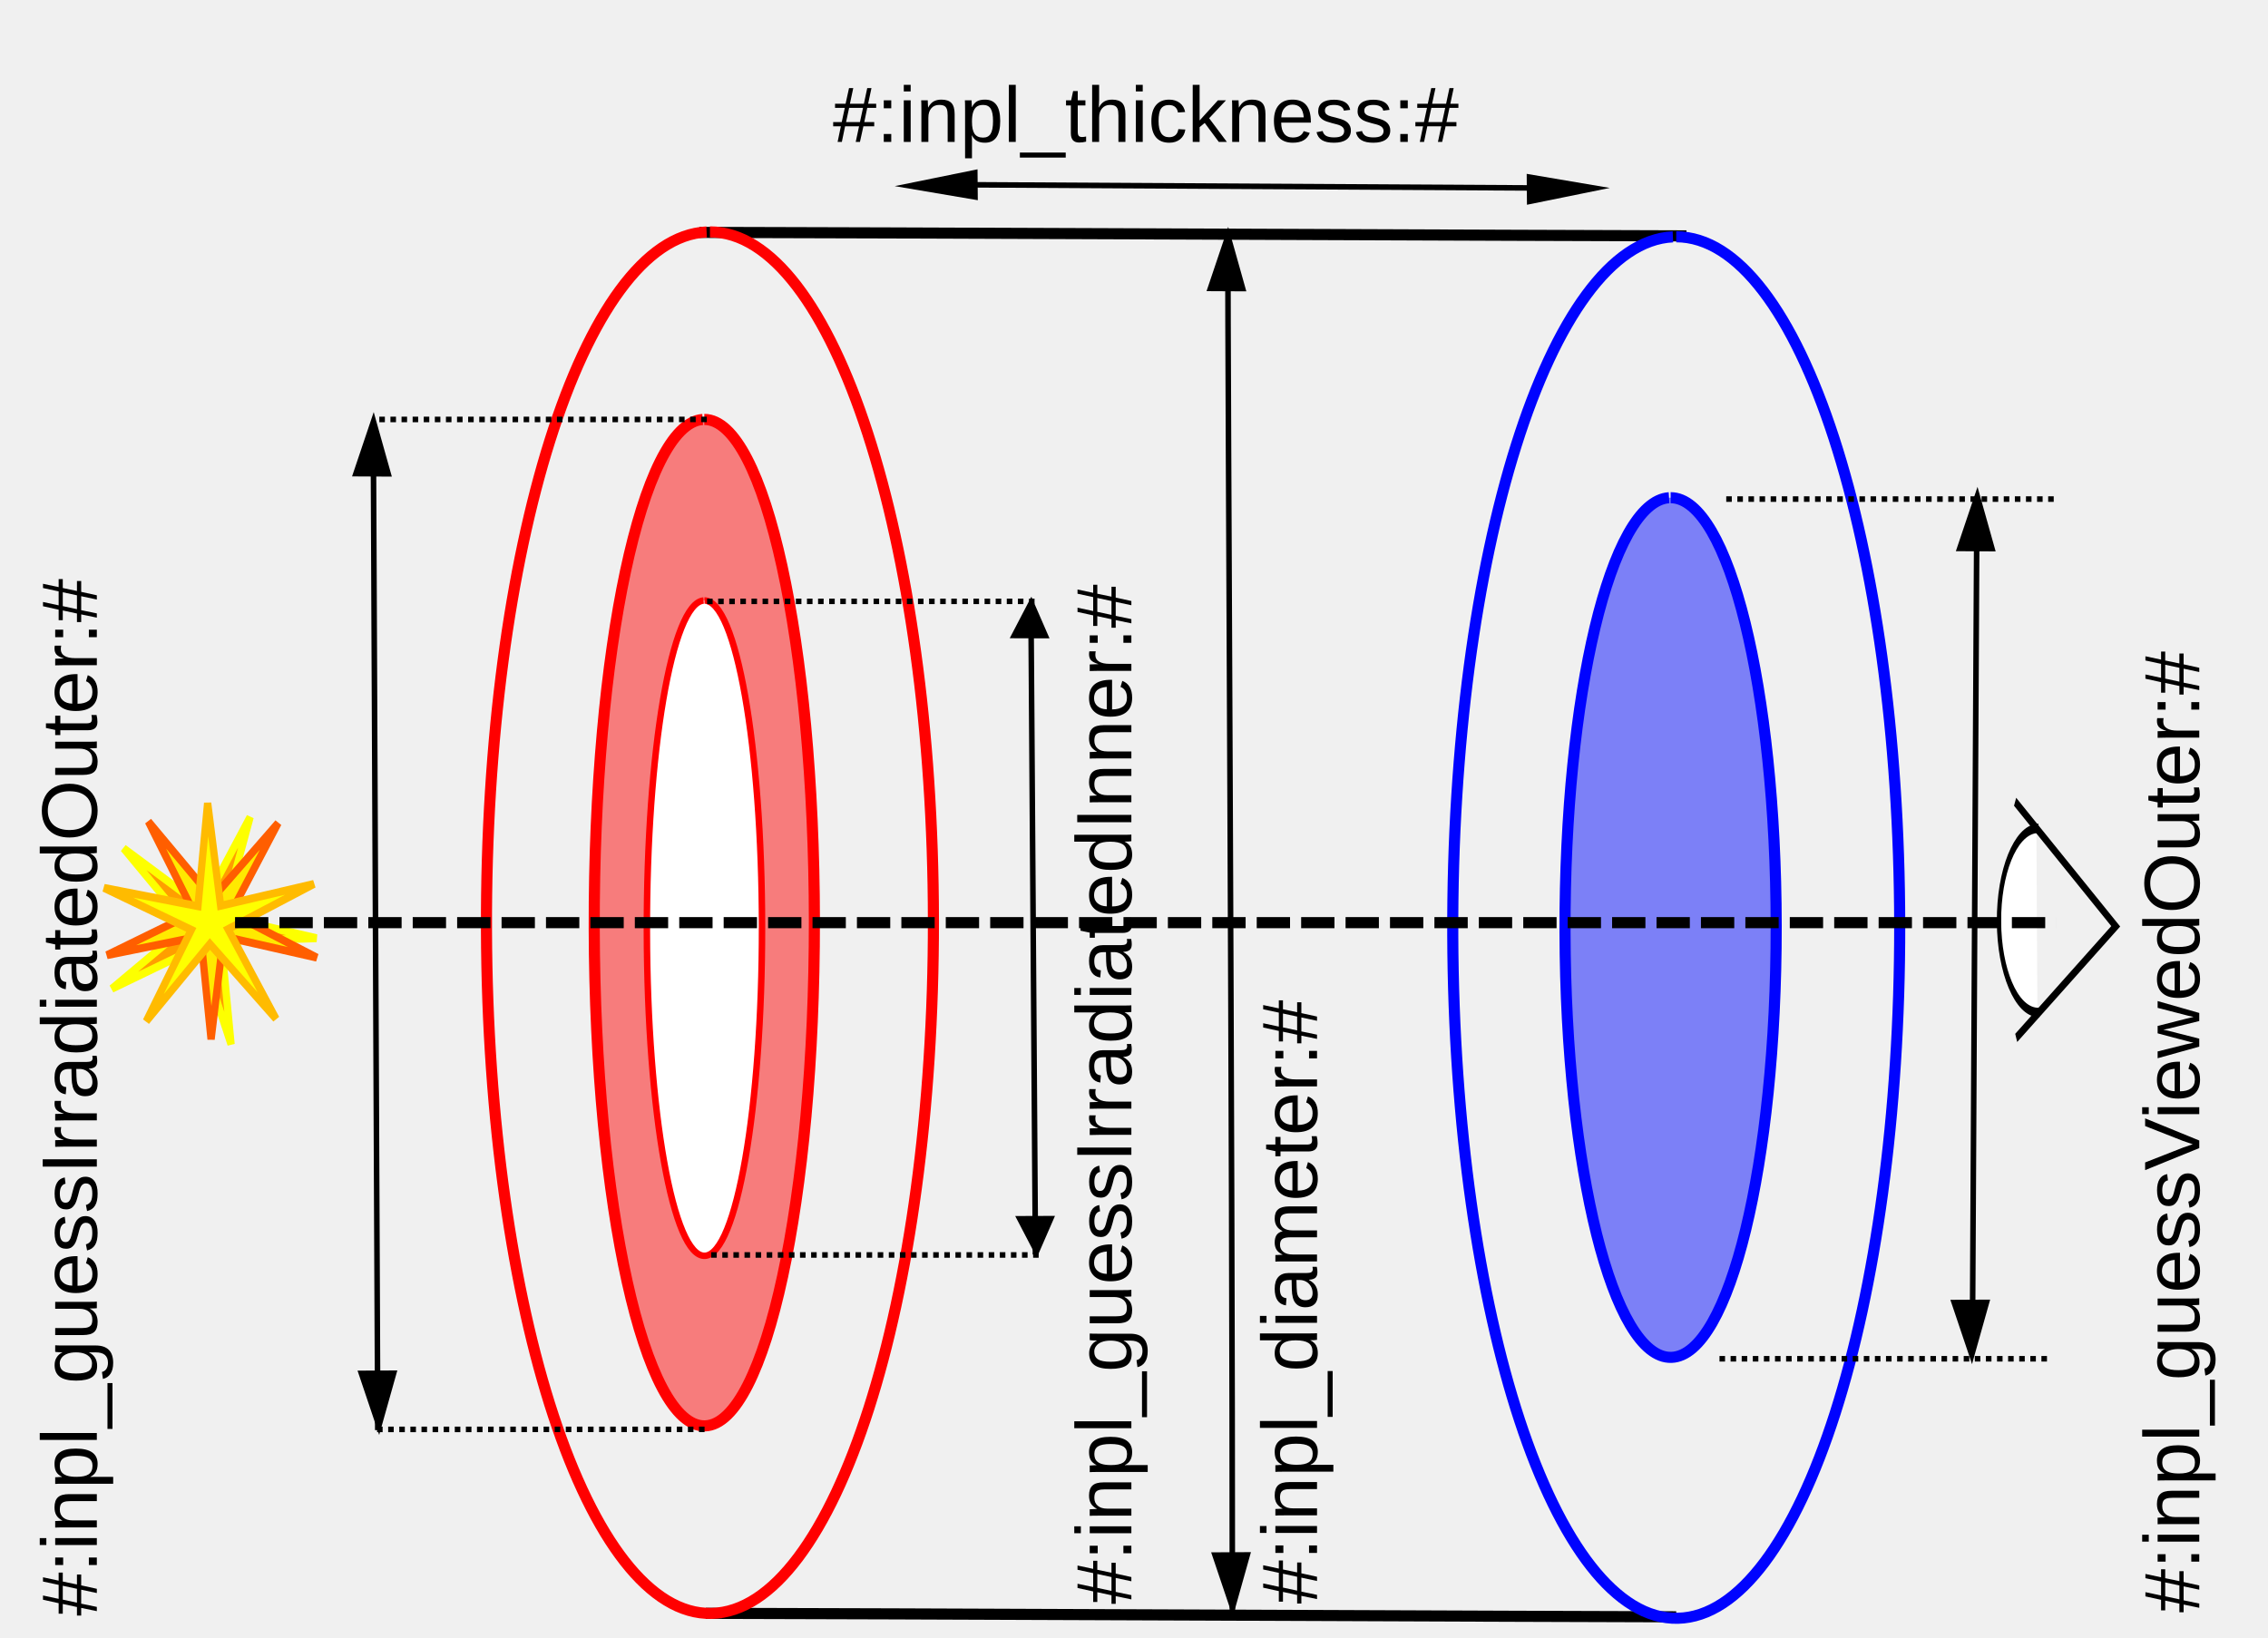
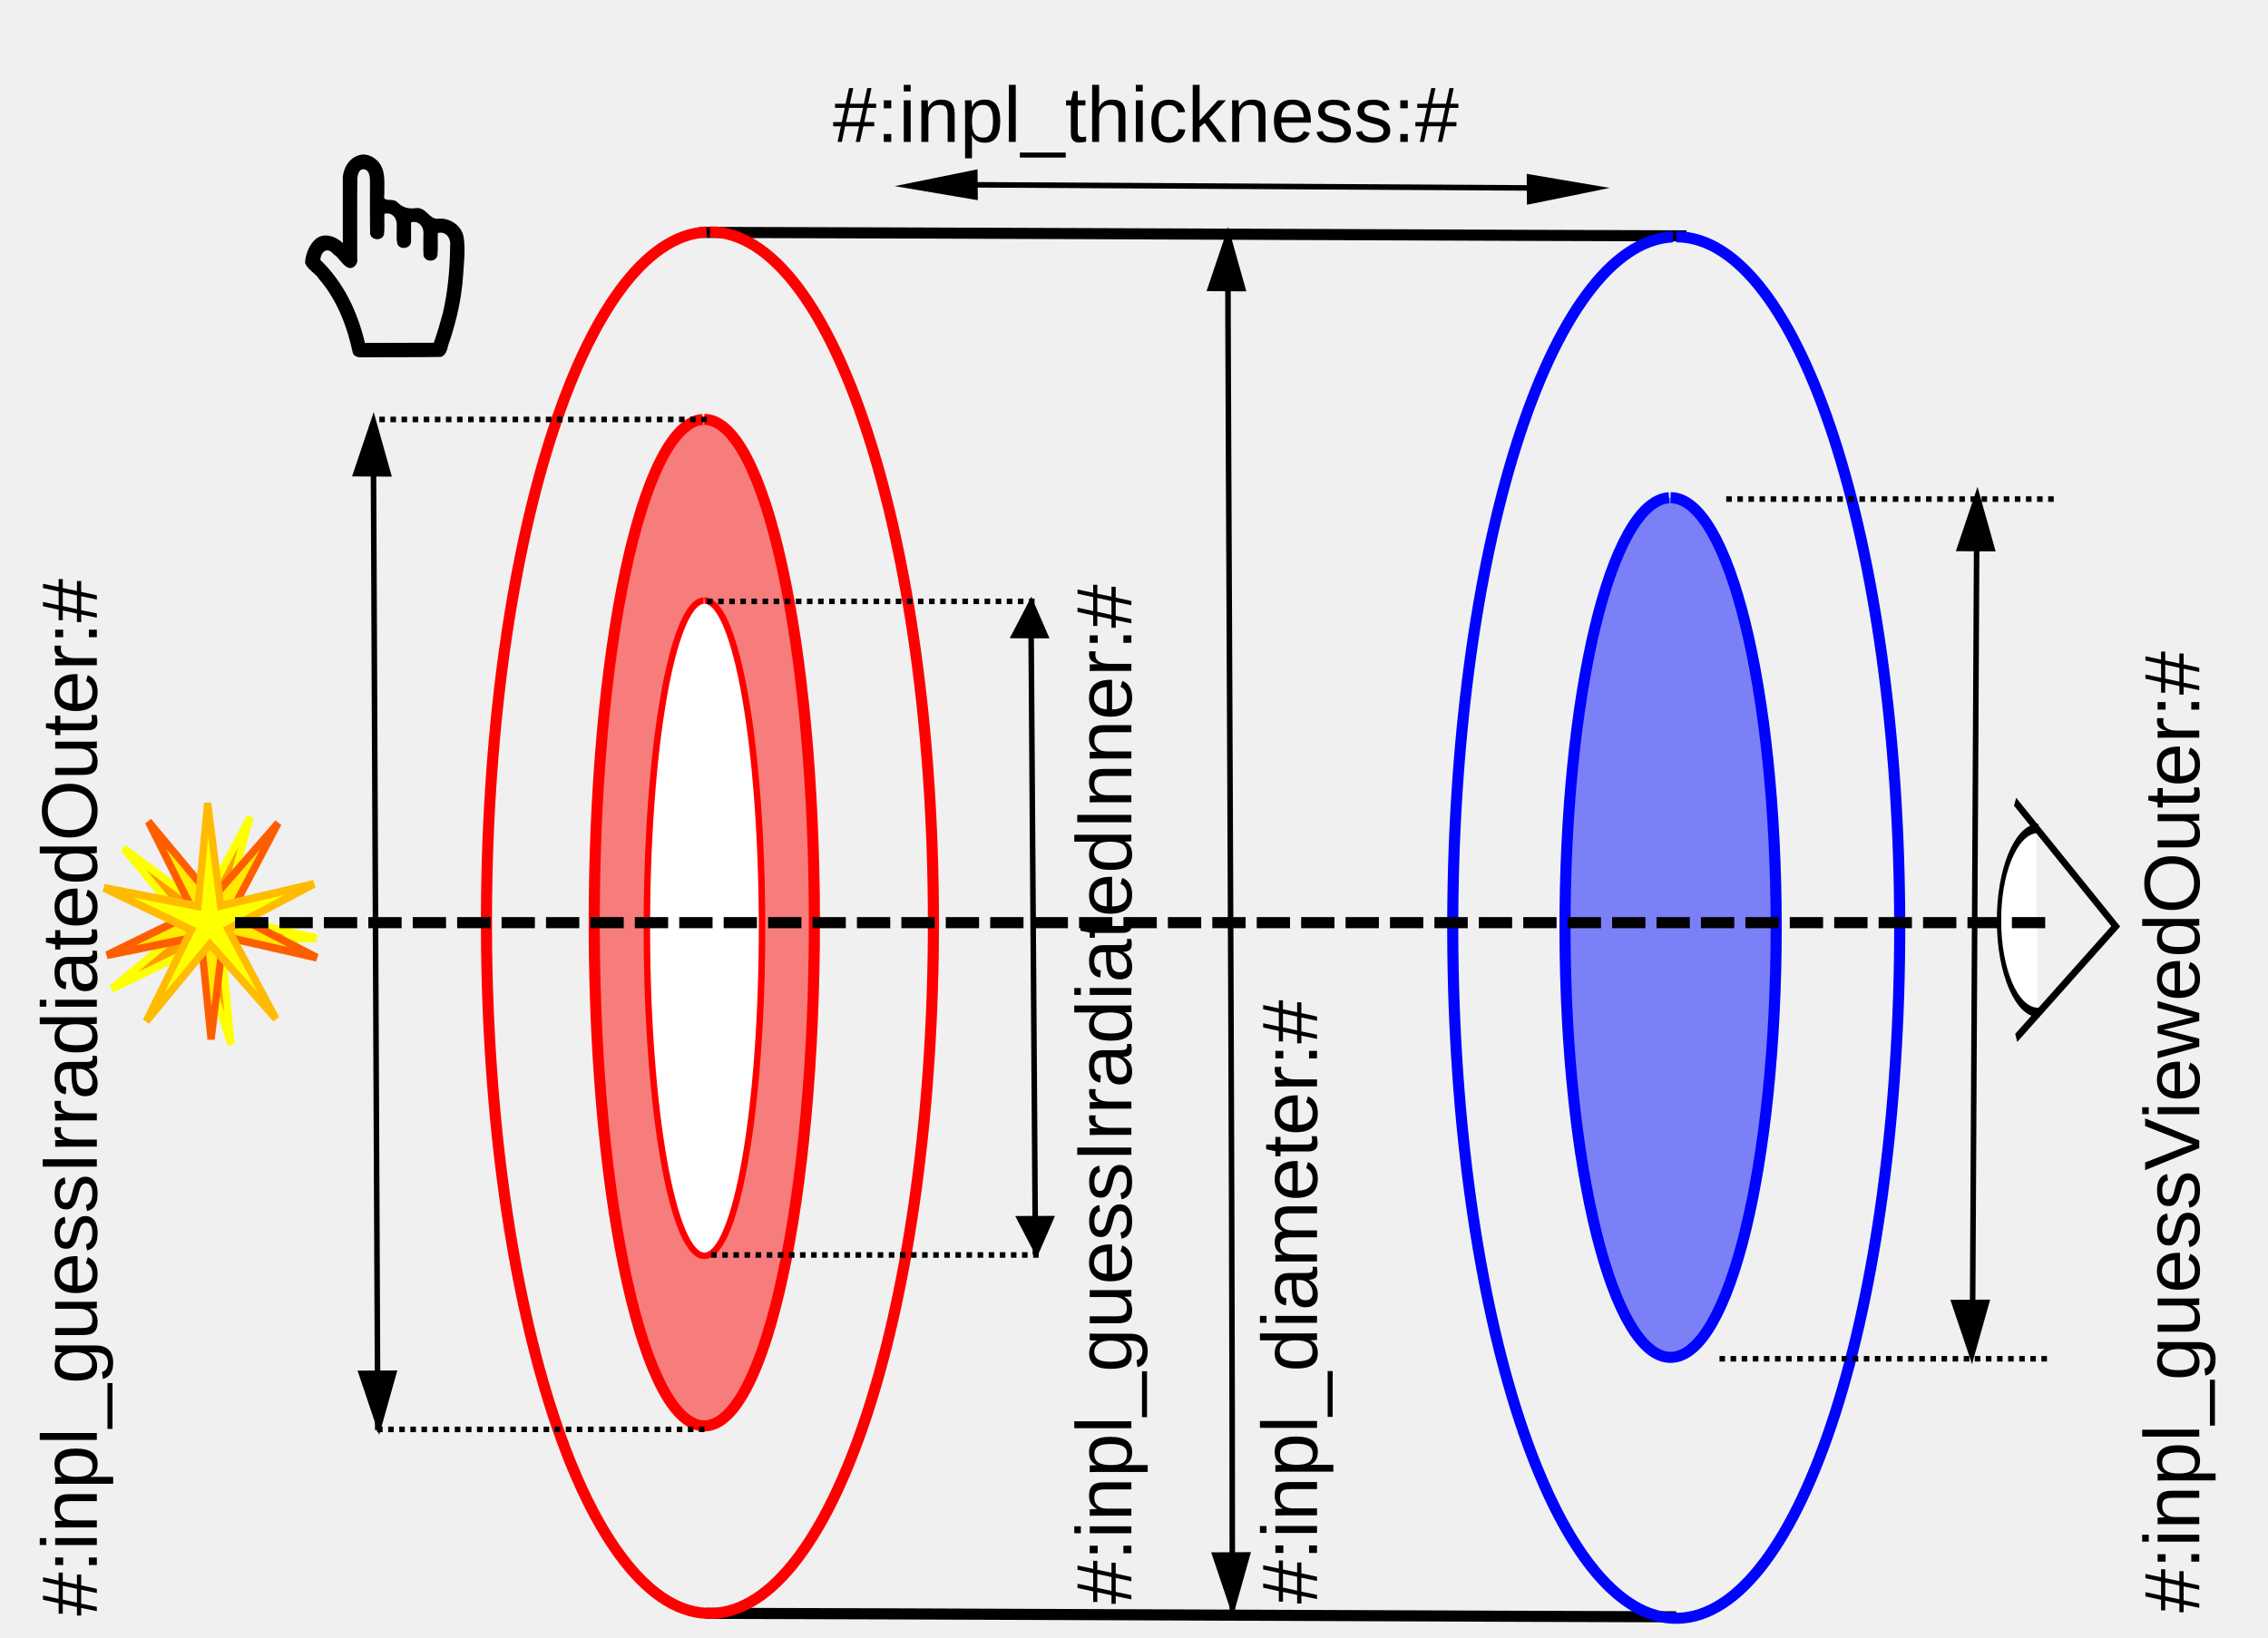
<svg xmlns="http://www.w3.org/2000/svg" version="1.1" id="svg2" height="260" width="360">
  <defs id="defs4">
    <marker style="overflow:visible" id="Arrow1Mstart" refX="0" refY="0" orient="auto">
      <path transform="matrix(0.4,0,0,0.4,4,0)" style="fill-rule:evenodd;stroke:#000000;stroke-width:1pt" d="M 0,0 5,-5 -12.5,0 5,5 0,0 Z" id="path4321" />
    </marker>
    <marker style="overflow:visible" id="Arrow1Lstart" refX="0" refY="0" orient="auto">
      <path transform="matrix(0.8,0,0,0.8,10,0)" style="fill-rule:evenodd;stroke:#000000;stroke-width:1pt" d="M 0,0 5,-5 -12.5,0 5,5 0,0 Z" id="path3785" />
    </marker>
    <marker style="overflow:visible" id="Arrow1Lend" refX="0" refY="0" orient="auto">
      <path transform="matrix(-0.8,0,0,-0.8,-10,0)" style="fill-rule:evenodd;stroke:#000000;stroke-width:1pt" d="M 0,0 5,-5 -12.5,0 5,5 0,0 Z" id="path3788" />
    </marker>
    <marker style="overflow:visible" id="Arrow1Lstart-9" refX="0" refY="0" orient="auto">
      <path transform="matrix(0.8,0,0,0.8,10,0)" style="fill-rule:evenodd;stroke:#000000;stroke-width:1pt" d="M 0,0 5,-5 -12.5,0 5,5 0,0 Z" id="path3785-6" />
    </marker>
    <marker style="overflow:visible" id="Arrow1Lend-6" refX="0" refY="0" orient="auto">
      <path transform="matrix(-0.8,0,0,-0.8,-10,0)" style="fill-rule:evenodd;stroke:#000000;stroke-width:1pt" d="M 0,0 5,-5 -12.5,0 5,5 0,0 Z" id="path3788-1" />
    </marker>
    <marker style="overflow:visible" id="Arrow1Lstart-3" refX="0" refY="0" orient="auto">
      <path transform="matrix(0.8,0,0,0.8,10,0)" style="fill-rule:evenodd;stroke:#000000;stroke-width:1pt" d="M 0,0 5,-5 -12.5,0 5,5 0,0 Z" id="path3785-0" />
    </marker>
    <marker style="overflow:visible" id="Arrow1Lend-7" refX="0" refY="0" orient="auto">
      <path transform="matrix(-0.8,0,0,-0.8,-10,0)" style="fill-rule:evenodd;stroke:#000000;stroke-width:1pt" d="M 0,0 5,-5 -12.5,0 5,5 0,0 Z" id="path3788-6" />
    </marker>
    <marker style="overflow:visible" id="Arrow1Lend-4" refX="0" refY="0" orient="auto">
      <path transform="matrix(-0.8,0,0,-0.8,-10,0)" style="fill-rule:evenodd;stroke:#000000;stroke-width:1pt" d="M 0,0 5,-5 -12.5,0 5,5 0,0 Z" id="path3788-2" />
    </marker>
    <marker style="overflow:visible" id="Arrow1Lstart-3-7" refX="0" refY="0" orient="auto">
      <path transform="matrix(0.8,0,0,0.8,10,0)" style="fill-rule:evenodd;stroke:#000000;stroke-width:1pt" d="M 0,0 5,-5 -12.5,0 5,5 0,0 Z" id="path3785-0-1" />
    </marker>
    <marker style="overflow:visible" id="Arrow1Lend-1" refX="0" refY="0" orient="auto">
      <path transform="matrix(-0.8,0,0,-0.8,-10,0)" style="fill-rule:evenodd;stroke:#000000;stroke-width:1pt" d="M 0,0 5,-5 -12.5,0 5,5 0,0 Z" id="path3788-20" />
    </marker>
    <marker style="overflow:visible" id="marker5606" refX="0" refY="0" orient="auto">
      <path transform="matrix(0.8,0,0,0.8,10,0)" style="fill-rule:evenodd;stroke:#000000;stroke-width:1pt" d="M 0,0 5,-5 -12.5,0 5,5 0,0 Z" id="path5608" />
    </marker>
    <marker style="overflow:visible" id="marker5610" refX="0" refY="0" orient="auto">
      <path transform="matrix(-0.8,0,0,-0.8,-10,0)" style="fill-rule:evenodd;stroke:#000000;stroke-width:1pt" d="M 0,0 5,-5 -12.5,0 5,5 0,0 Z" id="path5612" />
    </marker>
    <marker style="overflow:visible" id="Arrow1Lstart-2" refX="0" refY="0" orient="auto">
      <path transform="matrix(0.8,0,0,0.8,10,0)" style="fill-rule:evenodd;stroke:#000000;stroke-width:1pt" d="M 0,0 5,-5 -12.5,0 5,5 0,0 Z" id="path3785-5" />
    </marker>
    <marker style="overflow:visible" id="Arrow1Lend-15" refX="0" refY="0" orient="auto">
      <path transform="matrix(-0.8,0,0,-0.8,-10,0)" style="fill-rule:evenodd;stroke:#000000;stroke-width:1pt" d="M 0,0 5,-5 -12.5,0 5,5 0,0 Z" id="path3788-3" />
    </marker>
    <marker style="overflow:visible" id="Arrow1Lstart-3-2" refX="0" refY="0" orient="auto">
      <path transform="matrix(0.8,0,0,0.8,10,0)" style="fill-rule:evenodd;stroke:#000000;stroke-width:1pt" d="M 0,0 5,-5 -12.5,0 5,5 0,0 Z" id="path3785-0-9" />
    </marker>
    <marker style="overflow:visible" id="Arrow1Lend-12" refX="0" refY="0" orient="auto">
      <path transform="matrix(-0.8,0,0,-0.8,-10,0)" style="fill-rule:evenodd;stroke:#000000;stroke-width:1pt" d="M 0,0 5,-5 -12.5,0 5,5 0,0 Z" id="path3788-7" />
    </marker>
    <marker style="overflow:visible" id="marker4767" refX="0" refY="0" orient="auto">
      <path transform="matrix(0.8,0,0,0.8,10,0)" style="fill-rule:evenodd;stroke:#000000;stroke-width:1pt" d="M 0,0 5,-5 -12.5,0 5,5 0,0 Z" id="path4769" />
    </marker>
    <marker style="overflow:visible" id="marker4771" refX="0" refY="0" orient="auto">
      <path transform="matrix(-0.8,0,0,-0.8,-10,0)" style="fill-rule:evenodd;stroke:#000000;stroke-width:1pt" d="M 0,0 5,-5 -12.5,0 5,5 0,0 Z" id="path4773" />
    </marker>
    <marker style="overflow:visible" id="Arrow1Lstart-3-2-3" refX="0" refY="0" orient="auto">
      <path transform="matrix(0.8,0,0,0.8,10,0)" style="fill-rule:evenodd;stroke:#000000;stroke-width:1pt" d="M 0,0 5,-5 -12.5,0 5,5 0,0 Z" id="path3785-0-9-6" />
    </marker>
    <marker style="overflow:visible" id="Arrow1Lend-12-7" refX="0" refY="0" orient="auto">
      <path transform="matrix(-0.8,0,0,-0.8,-10,0)" style="fill-rule:evenodd;stroke:#000000;stroke-width:1pt" d="M 0,0 5,-5 -12.5,0 5,5 0,0 Z" id="path3788-7-5" />
    </marker>
  </defs>
  <path style="fill:none;stroke:#000000;stroke-width:1.763;stroke-linecap:butt;stroke-linejoin:miter;stroke-miterlimit:4;stroke-dasharray:none;stroke-dashoffset:0;stroke-opacity:1;marker-start:none;marker-mid:none" d="m 267.688,37.448 c -10.693,0 -140.006,-0.553 -156.667,-0.553" id="path3779-2-5-35-6" />
  <path style="fill:none;stroke:#000000;stroke-width:1.763;stroke-linecap:butt;stroke-linejoin:miter;stroke-miterlimit:4;stroke-dasharray:none;stroke-dashoffset:0;stroke-opacity:1;marker-start:none;marker-mid:none" d="m 266.066,256.699 c -10.693,0 -137.379,-0.553 -154.039,-0.553" id="path3779-2-5-35-6-3" />
  <path style="fill:none;stroke:#ff0000;stroke-width:1.763;stroke-linecap:butt;stroke-linejoin:round;stroke-miterlimit:4;stroke-dasharray:none;stroke-dashoffset:0;stroke-opacity:1" id="path2985" d="M 112.688,36.817 A 35.474,109.671 0 0 1 148.162,146.082 35.474,109.671 0 0 1 112.951,256.157 35.474,109.671 0 0 1 77.217,147.709 35.474,109.671 0 0 1 112.162,36.829" />
  <path style="fill:#ff0000;fill-opacity:0.484;fill-rule:evenodd;stroke:#ff0000;stroke-width:1.763;stroke-linecap:butt;stroke-linejoin:round;stroke-miterlimit:4;stroke-dasharray:none;stroke-dashoffset:0;stroke-opacity:1" id="path2985-0-2" d="m 111.795,66.592 a 17.475,79.897 0 0 1 17.474,79.601 17.475,79.897 0 0 1 -17.345,80.191 17.475,79.897 0 0 1 -17.603,-79.006 17.475,79.897 0 0 1 17.214,-80.777" />
  <text xml:space="preserve" style="font-style:normal;font-variant:normal;font-weight:normal;font-stretch:normal;font-size:18px;line-height:125%;font-family:Arial;-inkscape-font-specification:Arial;letter-spacing:0px;word-spacing:0px;fill:#000000;fill-opacity:1;stroke:none" x="132.186" y="22.537" id="text4335">
    <tspan x="132.186" y="22.537" id="tspan4337" style="font-size:12.5px">
      <tspan x="132.186" y="22.537" style="font-size:12.5px" id="tspan4339">#:inpl_thickness:#</tspan>
    </tspan>
  </text>
  <path style="fill:none;stroke:#0003ff;stroke-width:1.763;stroke-linecap:butt;stroke-linejoin:round;stroke-miterlimit:4;stroke-dasharray:none;stroke-dashoffset:0;stroke-opacity:1" id="path2985-01" d="M 266.068,37.592 A 35.474,109.671 0 0 1 301.541,146.856 35.474,109.671 0 0 1 266.331,256.931 35.474,109.671 0 0 1 230.597,148.484 35.474,109.671 0 0 1 265.542,37.604" />
  <path style="fill:#0009ff;fill-opacity:0.484;fill-rule:evenodd;stroke:#0003ff;stroke-width:1.763;stroke-linecap:butt;stroke-linejoin:round;stroke-miterlimit:4;stroke-dasharray:none;stroke-dashoffset:0;stroke-opacity:1" id="path2985-0-2-1" d="m 265.175,79.018 a 16.76,68.245 0 0 1 16.76,67.992 16.76,68.245 0 0 1 -16.636,68.497 16.76,68.245 0 0 1 -16.884,-67.484 16.76,68.245 0 0 1 16.511,-68.997" />
  <text xml:space="preserve" style="font-style:normal;font-variant:normal;font-weight:normal;font-stretch:normal;font-size:18px;line-height:125%;font-family:Arial;-inkscape-font-specification:Arial;letter-spacing:0px;word-spacing:0px;fill:#000000;fill-opacity:1;stroke:none" x="-256.036" y="349.089" id="text4325" transform="matrix(0,-1,1,0,0,0)">
    <tspan x="-256.036" y="349.089" id="tspan4327" style="font-size:12.5px">
      <tspan x="-256.036" y="349.089" style="font-size:12.5px" id="tspan4329">#:inpl_guessViewedOuter:#</tspan>
    </tspan>
  </text>
  <path style="fill:none;stroke:#000000;stroke-width:0.881;stroke-linecap:butt;stroke-linejoin:miter;stroke-miterlimit:4;stroke-dasharray:0.881, 0.881;stroke-dashoffset:0;stroke-opacity:1;marker-start:none;marker-mid:none;marker-end:none" d="m 112.19,66.591 c -10.693,0 -35.916,0.002 -52.576,0.002" id="path3779-2-5-3" />
  <path style="fill:none;stroke:#000000;stroke-width:0.881;stroke-linecap:butt;stroke-linejoin:miter;stroke-miterlimit:4;stroke-dasharray:0.881, 0.881;stroke-dashoffset:0;stroke-opacity:1;marker-start:none;marker-mid:none;marker-end:none" d="m 111.833,226.939 c -10.693,0 -35.916,0.002 -52.576,0.002" id="path3779-2-5-3-75" />
  <path style="fill:none;stroke:#000000;stroke-width:0.881;stroke-linecap:butt;stroke-linejoin:miter;stroke-miterlimit:4;stroke-dasharray:0.881, 0.881;stroke-dashoffset:0;stroke-opacity:1;marker-start:none;marker-mid:none;marker-end:none" d="m 274.008,79.237 c 10.694,0 35.916,0.002 52.576,0.002" id="path3779-2-5-3-6" />
  <path style="fill:none;stroke:#000000;stroke-width:0.881;stroke-linecap:butt;stroke-linejoin:miter;stroke-miterlimit:4;stroke-dasharray:0.881, 0.881;stroke-dashoffset:0;stroke-opacity:1;marker-start:none;marker-mid:none;marker-end:none" d="m 272.936,215.728 c 10.693,0 35.916,0.002 52.576,0.002" id="path3779-2-5-3-75-6" />
  <g id="g4374" transform="matrix(0,-0.6283881,0.5779496,0,-437.1185,-142.7248)">
    <path transform="matrix(0.9808286,-0.1948727,0.1948727,0.9808286,-167.2926,-74.33196)" d="m -436.429,830.219 -23.223,-12.141 -10.356,24.072 4.37,-25.838 -26.094,-2.41 25.924,-3.828 -5.771,-25.561 11.651,23.472 22.527,-13.387 -18.723,18.334 z" id="path4327" style="opacity:1;fill:#ff9e00;fill-opacity:1;fill-rule:evenodd;stroke:#fdff00;stroke-width:2;stroke-linecap:square;stroke-linejoin:miter;stroke-miterlimit:4.5;stroke-dasharray:none;stroke-dashoffset:0;stroke-opacity:1" />
    <path transform="matrix(0.3449898,-0.9386064,0.9386064,0.3449898,-1111.241,126.314)" d="m -396.177,866.417 -23.223,-12.141 -10.356,24.072 4.37,-25.838 -26.094,-2.41 25.924,-3.828 -5.771,-25.561 11.651,23.472 22.527,-13.387 -18.723,18.334 z" id="path4327-3" style="opacity:1;fill:#ffe900;fill-opacity:1;fill-rule:evenodd;stroke:#ff5e00;stroke-width:2;stroke-linecap:square;stroke-linejoin:miter;stroke-miterlimit:4.5;stroke-dasharray:none;stroke-dashoffset:0;stroke-opacity:1" />
    <path transform="matrix(0.8147567,-0.579803,0.579803,0.8147567,-609.585,-122.2697)" d="m -396.177,866.417 -23.223,-12.141 -10.356,24.072 4.37,-25.838 -26.094,-2.41 25.924,-3.828 -5.771,-25.561 11.651,23.472 22.527,-13.387 -18.723,18.334 z" id="path4327-3-7" style="opacity:1;fill:#feff00;fill-opacity:1;fill-rule:evenodd;stroke:#ffbb00;stroke-width:2;stroke-linecap:square;stroke-linejoin:miter;stroke-miterlimit:4.5;stroke-dasharray:none;stroke-dashoffset:0;stroke-opacity:1" />
  </g>
  <text xml:space="preserve" style="font-style:normal;font-variant:normal;font-weight:normal;font-stretch:normal;font-size:18px;line-height:125%;font-family:Arial;-inkscape-font-specification:Arial;letter-spacing:0px;word-spacing:0px;fill:#000000;fill-opacity:1;stroke:none" x="-256.565" y="15.37" id="text4315" transform="matrix(0,-1,1,0,0,0)">
    <tspan x="-256.565" y="15.37" id="tspan4317" style="font-size:12.5px">
      <tspan x="-256.565" y="15.37" style="font-size:12.5px" id="tspan4319">#:inpl_guessIrradiatedOuter:#</tspan>
    </tspan>
  </text>
  <g id="g4465">
    <path id="path3779-7" d="M 59.963,227.055 59.249,67.261" style="fill:none;stroke:#000000;stroke-width:0.881px;stroke-linecap:butt;stroke-linejoin:miter;stroke-opacity:1;marker-mid:none" />
    <path id="rect4499" d="m 59.32,65.427 2.879,10.244 -6.317,-0.033 z" style="opacity:1;fill:#000000;fill-opacity:1;fill-rule:evenodd;stroke:none;stroke-width:1.089;stroke-linecap:square;stroke-linejoin:miter;stroke-miterlimit:4;stroke-dasharray:none;stroke-dashoffset:0;stroke-opacity:1" />
    <path id="rect4499-6" d="m 60.189,227.826 2.879,-10.244 -6.317,0.033 z" style="opacity:1;fill:#000000;fill-opacity:1;fill-rule:evenodd;stroke:none;stroke-width:1.089;stroke-linecap:square;stroke-linejoin:miter;stroke-miterlimit:4;stroke-dasharray:none;stroke-dashoffset:0;stroke-opacity:1" />
  </g>
  <g id="g4460">
    <path id="path3779" d="m 195.611,255.59 c 0,-81.284 -0.714,-188.091 -0.714,-219.162" style="fill:none;stroke:#000000;stroke-width:0.881px;stroke-linecap:butt;stroke-linejoin:miter;stroke-opacity:1;marker-mid:none" />
    <path id="rect4499-7" d="m 194.953,36.014 2.879,10.244 -6.317,-0.033 z" style="opacity:1;fill:#000000;fill-opacity:1;fill-rule:evenodd;stroke:none;stroke-width:1.089;stroke-linecap:square;stroke-linejoin:miter;stroke-miterlimit:4;stroke-dasharray:none;stroke-dashoffset:0;stroke-opacity:1" />
    <path id="rect4499-6-3" d="m 195.685,256.675 2.879,-10.244 -6.317,0.033 z" style="opacity:1;fill:#000000;fill-opacity:1;fill-rule:evenodd;stroke:none;stroke-width:1.089;stroke-linecap:square;stroke-linejoin:miter;stroke-miterlimit:4;stroke-dasharray:none;stroke-dashoffset:0;stroke-opacity:1" />
  </g>
  <g id="g4470" transform="translate(-8.866526,-1.313559)">
    <path id="path3779-7-0" d="m 321.949,214.734 0.714,-134.271" style="fill:none;stroke:#000000;stroke-width:0.881px;stroke-linecap:butt;stroke-linejoin:miter;stroke-opacity:1;marker-mid:none" />
    <path id="rect4499-5" d="m 322.758,78.613 2.879,10.244 -6.317,-0.033 z" style="opacity:1;fill:#000000;fill-opacity:1;fill-rule:evenodd;stroke:none;stroke-width:1.089;stroke-linecap:square;stroke-linejoin:miter;stroke-miterlimit:4;stroke-dasharray:none;stroke-dashoffset:0;stroke-opacity:1" />
    <path id="rect4499-6-5" d="m 321.886,217.895 2.879,-10.244 -6.317,0.033 z" style="opacity:1;fill:#000000;fill-opacity:1;fill-rule:evenodd;stroke:none;stroke-width:1.089;stroke-linecap:square;stroke-linejoin:miter;stroke-miterlimit:4;stroke-dasharray:none;stroke-dashoffset:0;stroke-opacity:1" />
  </g>
  <g id="g4335" transform="translate(-1.1203676e-6,-1.7013804e-8)">
    <path id="path3779-7-0-3" d="m 148.727,29.307 98.571,0.555" style="fill:none;stroke:#000000;stroke-width:0.881px;stroke-linecap:butt;stroke-linejoin:miter;stroke-opacity:1;marker-mid:none" />
    <path id="rect4499-6-6" d="m 142.018,29.551 13.188,2.236 -0.042,-4.907 z" style="opacity:1;fill:#000000;fill-opacity:1;fill-rule:evenodd;stroke:none;stroke-width:1.089;stroke-linecap:square;stroke-linejoin:miter;stroke-miterlimit:4;stroke-dasharray:none;stroke-dashoffset:0;stroke-opacity:1" />
    <path id="rect4499-6-2" d="m 255.52,29.838 -13.188,-2.236 0.042,4.907 z" style="opacity:1;fill:#000000;fill-opacity:1;fill-rule:evenodd;stroke:none;stroke-width:1.089;stroke-linecap:square;stroke-linejoin:miter;stroke-miterlimit:4;stroke-dasharray:none;stroke-dashoffset:0;stroke-opacity:1" />
  </g>
  <path style="fill:#ffffff;fill-opacity:1;fill-rule:evenodd;stroke:#ff0000;stroke-width:1.029;stroke-linecap:butt;stroke-linejoin:round;stroke-miterlimit:4;stroke-dasharray:none;stroke-dashoffset:0;stroke-opacity:1" id="path2985-0-2-3" d="m 111.817,95.34 a 9.139,52.022 0 0 1 9.139,51.829 9.139,52.022 0 0 1 -9.071,52.214 9.139,52.022 0 0 1 -9.207,-51.442 9.139,52.022 0 0 1 9.003,-52.596" />
  <g id="g4484" transform="matrix(0.4670385,0,0,1.001593,174.0014,93.00895)" style="stroke-width:1.462;stroke-miterlimit:4;stroke-dasharray:none">
    <path transform="matrix(0,1,-1,0,0,0)" d="m 67.617,-319.871 a 14.581,13.355 0 0 1 -14.394,13.046 14.581,13.355 0 0 1 -14.747,-12.711" id="path4480" style="opacity:1;fill:#ffffff;fill-opacity:1;fill-rule:evenodd;stroke:#000000;stroke-width:1.462;stroke-linecap:square;stroke-linejoin:miter;stroke-miterlimit:4;stroke-dasharray:none;stroke-dashoffset:0;stroke-opacity:1" />
    <path id="path4474" d="M 312.299,34.232 346.497,53.976 312.679,71.664" style="fill:none;fill-rule:evenodd;stroke:#000000;stroke-width:1.462;stroke-linecap:butt;stroke-linejoin:miter;stroke-miterlimit:4;stroke-dasharray:none;stroke-opacity:1" />
  </g>
  <path style="fill:none;stroke:#000000;stroke-width:1.763;stroke-linecap:butt;stroke-linejoin:miter;stroke-miterlimit:4;stroke-dasharray:5.288, 1.763;stroke-dashoffset:0;stroke-opacity:1" d="m 37.308,146.488 289.093,0" id="path3777" />
  <text xml:space="preserve" style="font-style:normal;font-variant:normal;font-weight:normal;font-stretch:normal;font-size:18px;line-height:125%;font-family:Arial;-inkscape-font-specification:Arial;letter-spacing:0px;word-spacing:0px;fill:#000000;fill-opacity:1;stroke:none" x="-254.654" y="209.049" id="text4341" transform="matrix(0,-1,1,0,0,0)">
    <tspan x="-254.654" y="209.049" id="tspan4343" style="font-size:12.5px">
      <tspan x="-254.654" y="209.049" style="font-size:12.5px" id="tspan4345">#:inpl_diameter:#</tspan>
    </tspan>
  </text>
  <path style="fill:none;stroke:#000000;stroke-width:0.881;stroke-linecap:butt;stroke-linejoin:miter;stroke-miterlimit:4;stroke-dasharray:0.881, 0.881;stroke-dashoffset:0;stroke-opacity:1;marker-start:none;marker-mid:none;marker-end:none" d="m 164.212,95.476 c -10.693,0 -35.916,0.002 -52.576,0.002" id="path3779-2-5-3-67" />
  <path style="fill:none;stroke:#000000;stroke-width:0.881;stroke-linecap:butt;stroke-linejoin:miter;stroke-miterlimit:4;stroke-dasharray:0.881, 0.881;stroke-dashoffset:0;stroke-opacity:1;marker-start:none;marker-mid:none;marker-end:none" d="m 164.868,199.247 c -10.693,0 -35.916,0.002 -52.576,0.002" id="path3779-2-5-3-5" />
  <g transform="matrix(1,0,0,0.6461299,104.3915,52.45851)" id="g4465-3">
    <path id="path3779-7-5" d="M 59.963,227.055 59.249,67.261" style="fill:none;stroke:#000000;stroke-width:0.881px;stroke-linecap:butt;stroke-linejoin:miter;stroke-opacity:1;marker-mid:none" />
    <path id="rect4499-62" d="m 59.32,65.427 2.879,10.244 -6.317,-0.033 z" style="opacity:1;fill:#000000;fill-opacity:1;fill-rule:evenodd;stroke:none;stroke-width:1.089;stroke-linecap:square;stroke-linejoin:miter;stroke-miterlimit:4;stroke-dasharray:none;stroke-dashoffset:0;stroke-opacity:1" />
    <path id="rect4499-6-9" d="m 60.189,227.826 2.879,-10.244 -6.317,0.033 z" style="opacity:1;fill:#000000;fill-opacity:1;fill-rule:evenodd;stroke:none;stroke-width:1.089;stroke-linecap:square;stroke-linejoin:miter;stroke-miterlimit:4;stroke-dasharray:none;stroke-dashoffset:0;stroke-opacity:1" />
  </g>
  <text xml:space="preserve" style="font-style:normal;font-variant:normal;font-weight:normal;font-stretch:normal;font-size:18px;line-height:125%;font-family:Arial;-inkscape-font-specification:Arial;letter-spacing:0px;word-spacing:0px;fill:#000000;fill-opacity:1;stroke:none" x="-254.699" y="179.583" id="text4315-1" transform="matrix(0,-1,1,0,0,0)">
    <tspan x="-254.699" y="179.583" id="tspan4317-2" style="font-size:12.5px">
      <tspan x="-254.699" y="179.583" style="font-size:12.5px" id="tspan4319-7">#:inpl_guessIrradiatedInner:#</tspan>
    </tspan>
  </text>
+   <path style="color:#000000;font-style:normal;font-variant:normal;font-weight:normal;font-stretch:normal;font-size:medium;line-height:normal;font-family:sans-serif;text-indent:0;text-align:start;text-decoration:none;text-decoration-line:none;text-decoration-style:solid;text-decoration-color:#000000;letter-spacing:normal;word-spacing:normal;text-transform:none;direction:ltr;block-progression:tb;writing-mode:lr-tb;baseline-shift:baseline;text-anchor:start;white-space:normal;clip-rule:evenodd;display:inline;overflow:visible;visibility:visible;opacity:1;isolation:auto;mix-blend-mode:normal;color-interpolation:sRGB;color-interpolation-filters:linearRGB;solid-color:#000000;solid-opacity:1;fill:#000000;fill-opacity:1;fill-rule:evenodd;stroke:none;stroke-width:2.282;stroke-linecap:round;stroke-linejoin:round;stroke-miterlimit:3;stroke-dasharray:none;stroke-dashoffset:0;stroke-opacity:1;color-rendering:auto;image-rendering:auto;shape-rendering:auto;text-rendering:auto;enable-background:accumulate" d="m 57.673,24.531 c -2.078,0.085 -3.382,2.222 -3.258,4.154 0,3.3 0,6.6 0,9.901 -1.136,-1.096 -3.078,-1.759 -4.389,-0.553 -1.006,0.938 -1.54,2.375 -1.603,3.725 0.415,1.063 1.616,1.598 2.231,2.554 2.852,3.311 4.444,7.504 5.349,11.73 0.428,0.975 1.608,0.626 2.443,0.685 3.829,-0.026 7.662,0.009 11.488,-0.055 1.126,-0.298 1.06,-1.737 1.474,-2.61 1.099,-3.341 1.868,-6.792 2.098,-10.308 0.129,-2.033 0.396,-4.098 0.087,-6.123 -0.342,-1.892 -2.28,-3.135 -4.147,-2.899 -1.319,0.061 -1.873,-1.896 -3.411,-1.692 -1.226,0.182 -2.18,-0.113 -3.026,-0.984 -0.656,-0.663 -2.343,0.157 -2.001,-1.124 -0.05,-1.854 0.329,-4.008 -1.148,-5.444 -0.578,-0.571 -1.37,-0.946 -2.188,-0.958 z m 0.039,2.338 c 1.049,0.122 1.023,1.428 1.014,2.251 0.015,2.654 -0.03,5.311 0.023,7.962 0.158,1.105 1.882,1.227 2.194,0.156 0.148,-1.081 0.026,-2.193 0.066,-3.287 1.258,-0.364 2.094,0.789 1.959,1.933 0.062,0.954 -0.135,1.951 0.122,2.874 0.446,1.023 2.139,0.684 2.156,-0.432 0.006,-1.008 8e-4,-2.017 0.003,-3.025 1.216,-0.345 2.074,0.726 1.959,1.855 0.022,1.13 -0.053,2.267 0.022,3.392 0.223,1.093 1.95,1.114 2.199,0.026 0.122,-1.181 0.029,-2.38 0.063,-3.568 1.268,-0.361 2.109,0.809 1.956,1.965 -0.024,3.602 -0.343,7.225 -1.156,10.737 -0.425,1.585 -0.898,3.156 -1.43,4.708 -3.648,0.01 -7.296,0.021 -10.943,0.031 -1.139,-4.902 -3.395,-9.662 -7.07,-13.172 0.061,-1.29 1.124,-2.166 2.08,-0.925 0.949,0.561 1.375,1.796 2.413,2.178 0.881,0.199 1.53,-0.724 1.359,-1.53 0.016,-4.261 -0.031,-8.526 0.023,-12.786 0.089,-0.55 0.27,-1.375 0.99,-1.344 z" id="path4492" />
</svg>
